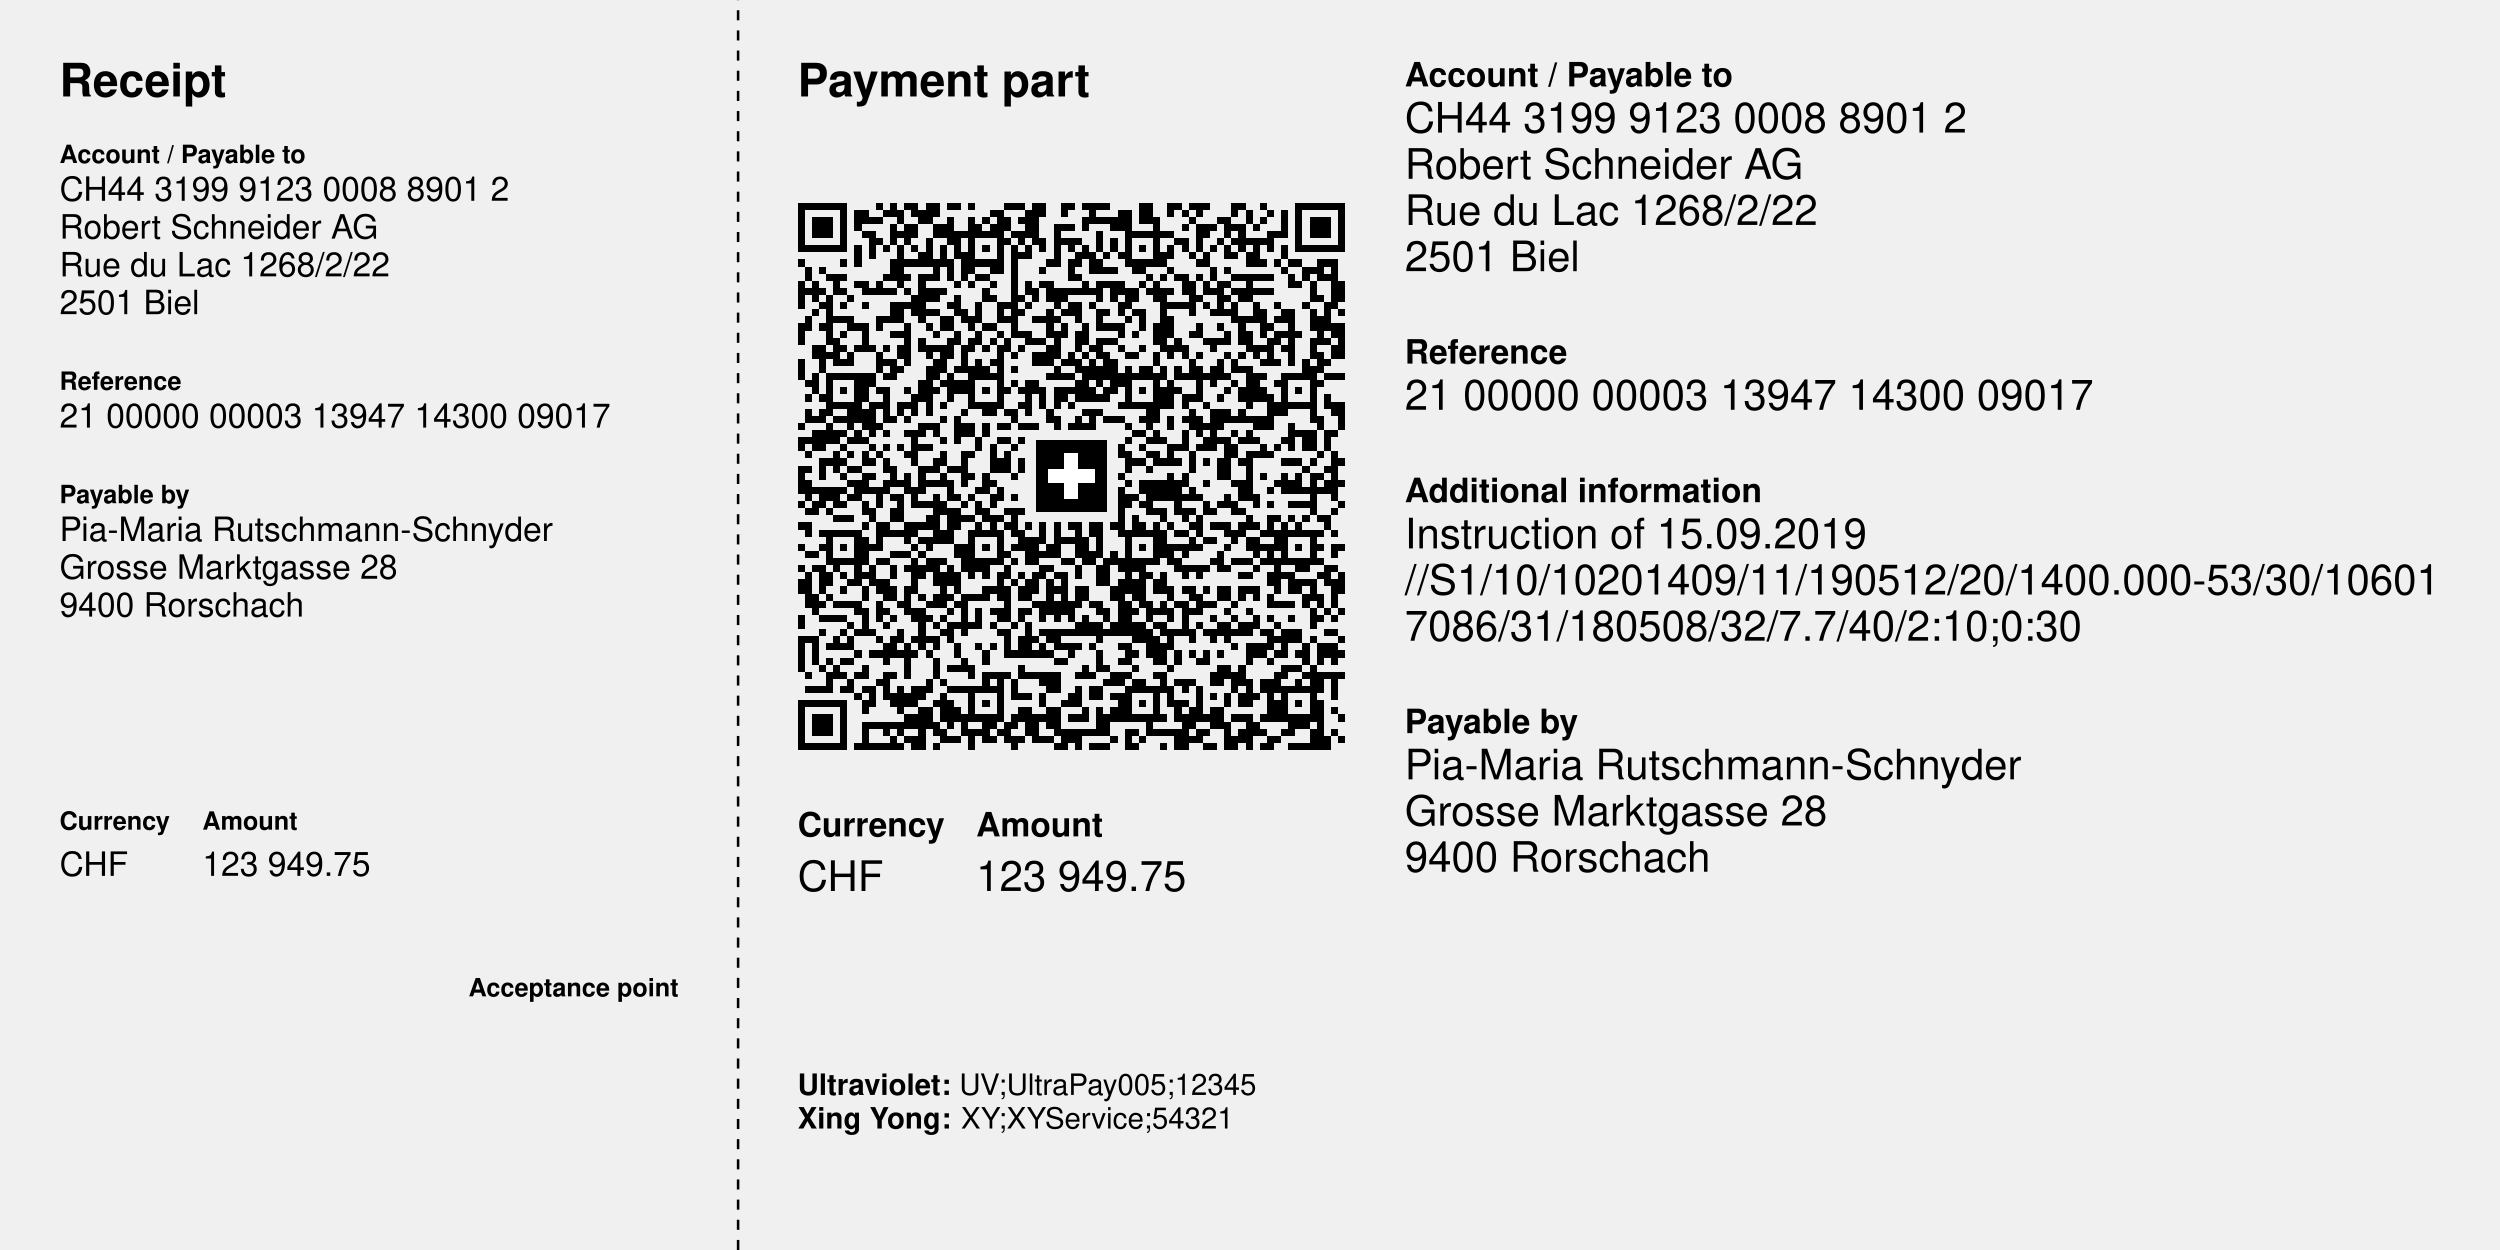
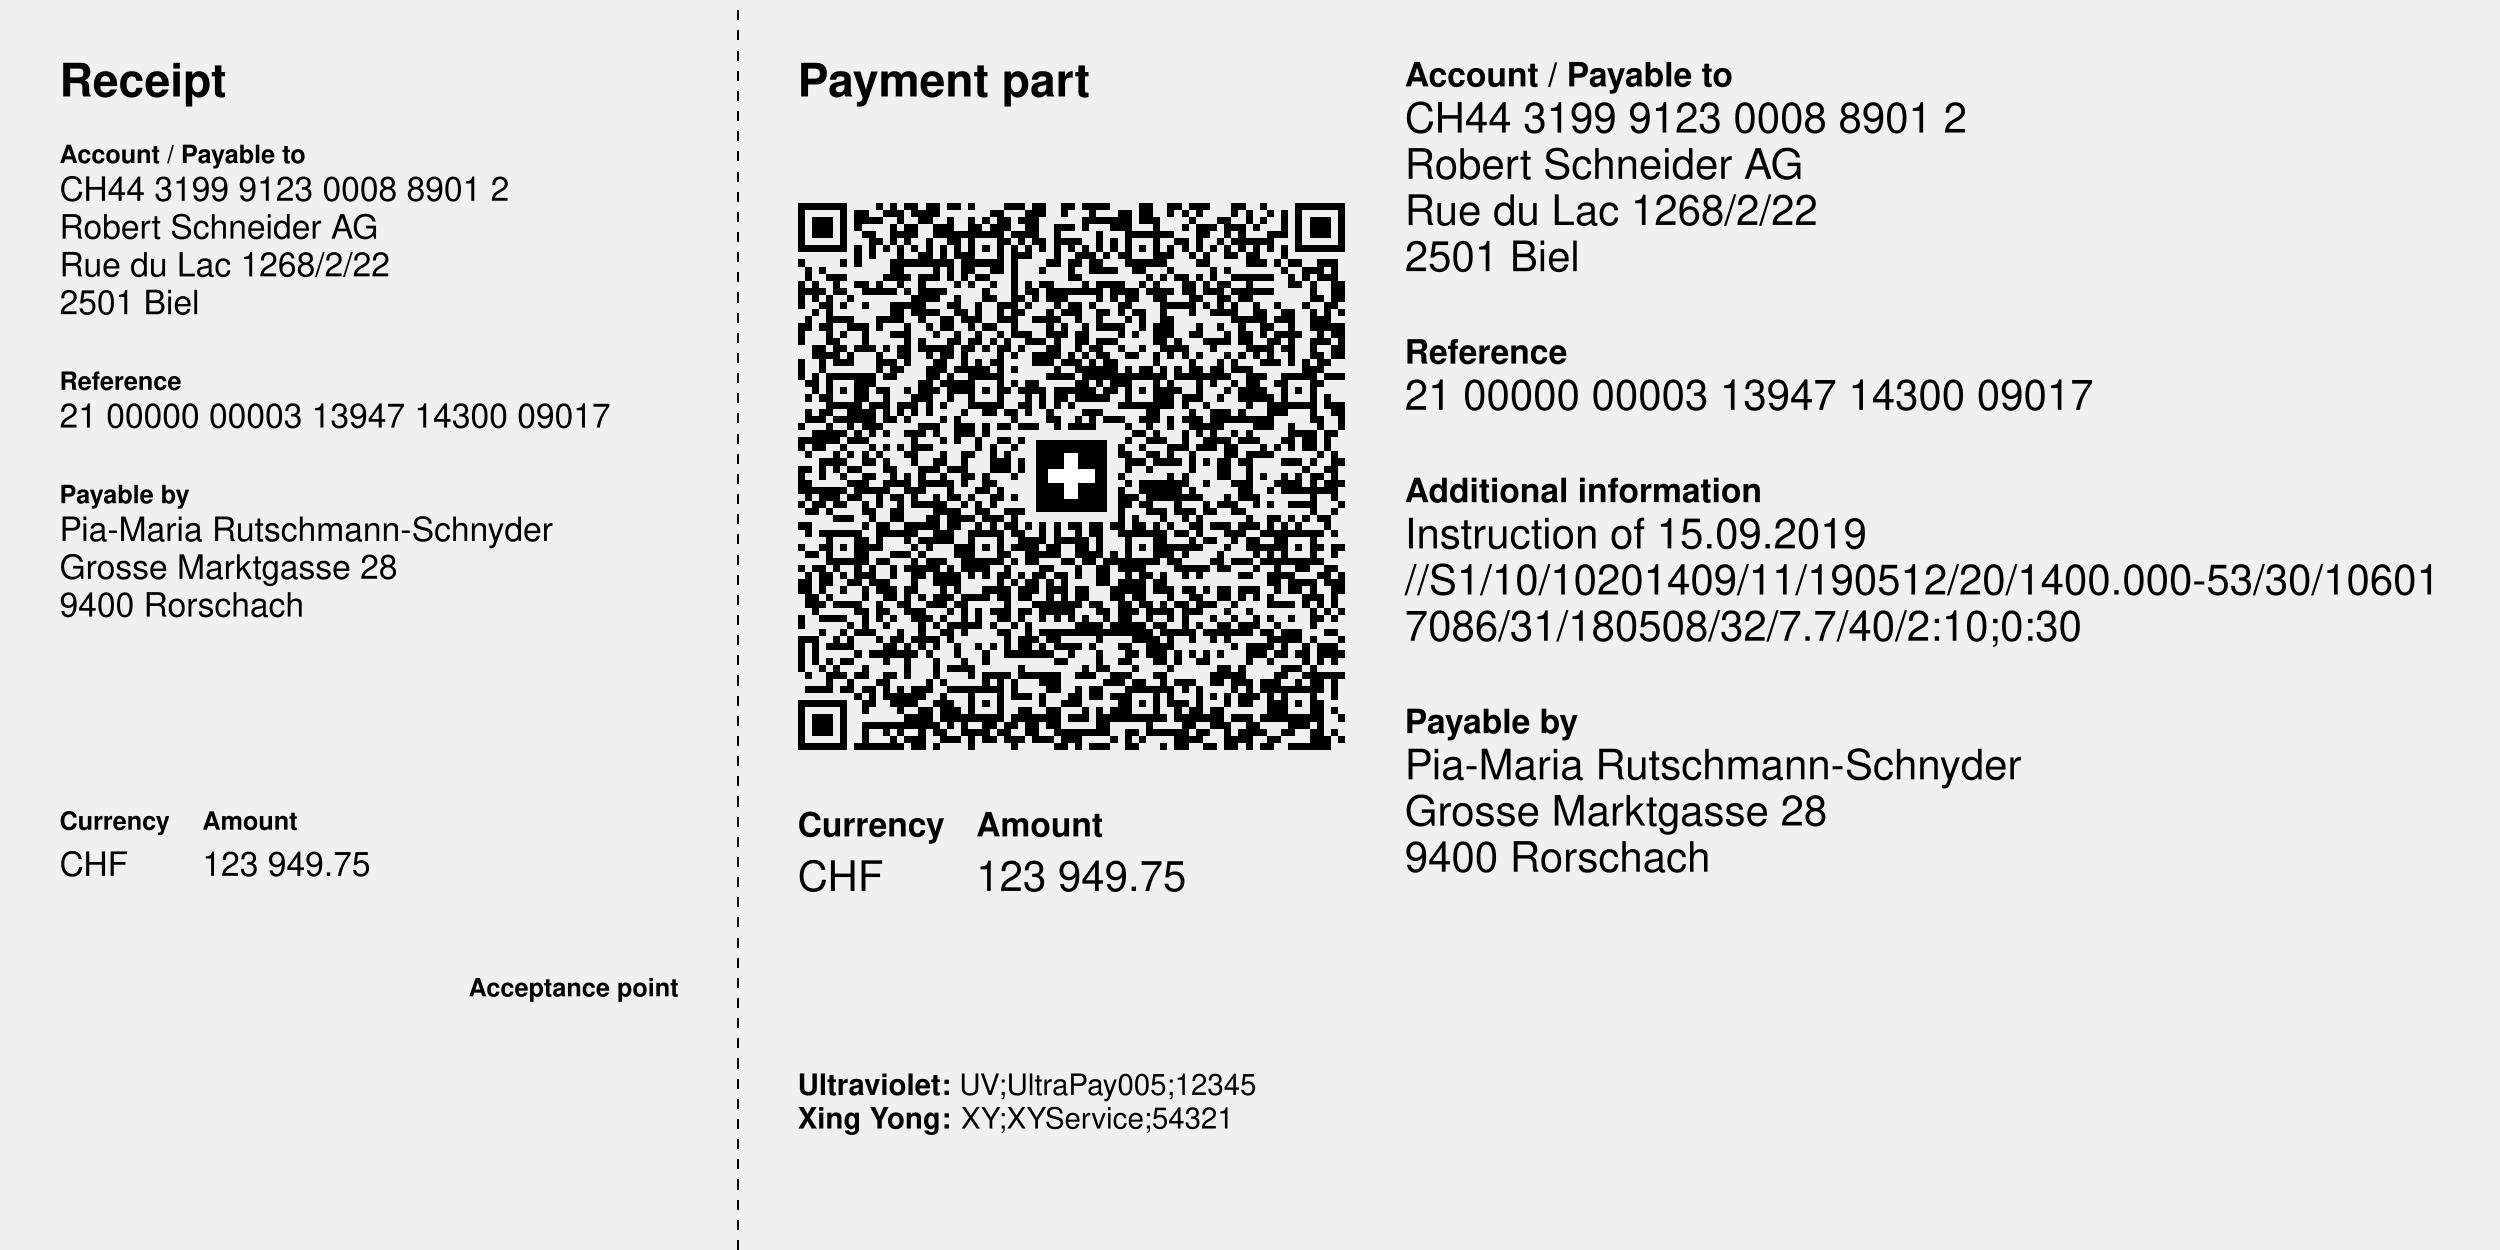
<svg xmlns="http://www.w3.org/2000/svg" width="210mm" height="105mm" version="1.1" viewBox="0 0 595.276 297.638">
  <g font-family="Helvetica,Arial,&quot;Liberation Sans&quot;" transform="translate(0 297.638)">
    <g transform="translate(189.921 0)">
      <text x="0" y="-274.665" font-size="11" font-weight="bold">Payment part</text>
    </g>
    <g transform="translate(189.921 -119.055) scale(1.693)">
      <path fill="#000000" shape-rendering="crispEdges" d="M0,-77h7v1h-7zm11,0h1v1h-1zm2,0h1v2h-1zm2,0h2v1h-2zm3,0h2v2h-2zm3,0h2v1h-2z m3,0h1v1h-1zm5,0h3v1h-3zm4,0h1v6h-1zm1,0h1v2h-1zm3,0h2v1h-2zm3,0h4v1h-4z m8,0h2v3h-2zm4,0h2v1h-2zm3,0h3v1h-3zm6,0h2v1h-2zm4,0h1v1h-1zm5,0h7v1h-7z m-70,1h1v6h-1zm6,0h1v6h-1zm2,0h2v2h-2zm4,0h1v1h-1zm2,0h1v2h-1zm2,0h2v1h-2z m11,0h2v1h-2zm5,0h1v4h-1zm5,0h1v1h-1zm4,0h1v2h-1zm4,0h2v3h-2zm7,0h1v1h-1z m2,0h1v1h-1zm2,0h1v1h-1zm5,0h1v1h-1zm2,0h1v2h-1zm3,0h1v1h-1zm2,0h1v4h-1z m2,0h1v6h-1zm6,0h1v6h-1zm-74,1h3v3h-3zm8,0h2v1h-2zm7,0h2v1h-2zm4,0h1v4h-1z m3,0h1v8h-1zm2,0h1v1h-1zm2,0h1v8h-1zm1,0h1v2h-1zm2,0h1v1h-1zm9,0h1v2h-1z m2,0h3v1h-3zm8,0h1v7h-1zm5,0h1v1h-1zm4,0h2v1h-2zm6,0h1v1h-1zm7,0h3v3h-3z m-64,1h1v1h-1zm5,0h1v3h-1zm2,0h2v2h-2zm4,0h2v2h-2zm6,0h1v2h-1zm2,0h1v2h-1z m9,0h1v6h-1zm1,0h2v1h-2zm7,0h1v1h-1zm10,0h1v1h-1zm2,0h2v2h-2zm2,0h1v1h-1z m2,0h3v1h-3zm4,0h1v1h-1zm-55,1h2v1h-2zm5,0h1v1h-1zm8,0h1v4h-1zm1,0h1v1h-1z m3,0h1v1h-1zm4,0h2v1h-2zm12,0h1v3h-1zm4,0h1v5h-1zm1,0h3v1h-3zm4,0h2v1h-2z m9,0h1v1h-1zm2,0h1v3h-1zm4,0h1v3h-1zm1,0h1v1h-1zm-57,1h1v3h-1zm1,0h1v1h-1z m4,0h1v1h-1zm3,0h1v4h-1zm11,0h1v1h-1zm2,0h1v1h-1zm3,0h1v2h-1zm3,0h3v1h-3z m7,0h1v2h-1zm9,0h2v1h-2zm3,0h1v2h-1zm3,0h1v1h-1zm2,0h1v1h-1zm2,0h3v1h-3z m-62,1h5v1h-5zm7,0h1v3h-1zm4,0h1v1h-1zm2,0h1v6h-1zm2,0h1v1h-1zm4,0h1v3h-1z m6,0h1v1h-1zm4,0h1v13h-1zm2,0h1v2h-1zm6,0h1v1h-1zm2,0h1v2h-1zm8,0h1v1h-1z m4,0h1v2h-1zm2,0h1v1h-1zm4,0h1v1h-1zm2,0h1v2h-1zm4,0h1v3h-1zm4,0h1v2h-1z m3,0h5v1h-5zm-54,1h1v2h-1zm6,0h1v4h-1zm8,0h1v1h-1zm8,0h1v2h-1zm2,0h1v3h-1z m2,0h1v1h-1zm2,0h1v1h-1zm6,0h1v2h-1zm4,0h1v1h-1zm2,0h1v2h-1zm4,0h1v1h-1z m2,0h1v2h-1zm-63,1h1v1h-1zm6,0h1v1h-1zm7,0h1v3h-1zm2,0h2v1h-2zm4,0h1v3h-1z m2,0h1v3h-1zm4,0h3v1h-3zm10,0h1v1h-1zm3,0h1v3h-1zm4,0h1v2h-1zm5,0h2v2h-2z m2,0h1v1h-1zm7,0h1v1h-1zm9,0h1v1h-1zm2,0h1v1h-1zm2,0h2v1h-2zm4,0h3v1h-3z m-72,1h1v2h-1zm2,0h1v1h-1zm24,0h1v1h-1zm7,0h1v1h-1zm9,0h2v1h-2zm9,0h1v1h-1z m6,0h1v2h-1zm2,0h1v1h-1zm8,0h1v1h-1zm3,0h3v1h-3zm4,0h1v6h-1zm-71,1h3v1h-3z m8,0h1v1h-1zm3,0h1v1h-1zm2,0h1v7h-1zm1,0h1v1h-1zm7,0h2v1h-2zm14,0h1v1h-1z m10,0h1v1h-1zm2,0h1v1h-1zm2,0h2v1h-2zm3,0h1v1h-1zm5,0h6v1h-6zm8,0h1v2h-1z m2,0h1v1h-1zm2,0h2v1h-2zm-73,1h1v4h-1zm2,0h1v3h-1zm3,0h1v2h-1zm3,0h2v1h-2z m3,0h1v2h-1zm11,0h1v1h-1zm2,0h1v1h-1zm3,0h1v1h-1zm5,0h1v2h-1zm2,0h2v1h-2z m6,0h1v2h-1zm2,0h4v1h-4zm6,0h1v1h-1zm2,0h1v3h-1zm4,0h2v2h-2zm3,0h1v2h-1z m2,0h1v5h-1zm1,0h1v1h-1zm3,0h1v3h-1zm7,0h1v1h-1zm2,0h1v3h-1zm4,0h1v3h-1z m-75,1h1v1h-1zm2,0h1v1h-1zm3,0h1v1h-1zm3,0h2v1h-2zm3,0h2v1h-2zm3,0h1v1h-1z m3,0h2v2h-2zm2,0h1v1h-1zm6,0h1v2h-1zm7,0h1v2h-1zm2,0h3v2h-3zm3,0h2v1h-2z m3,0h2v1h-2zm3,0h4v1h-4zm5,0h1v1h-1zm2,0h1v9h-1zm1,0h1v1h-1zm6,0h1v1h-1z m3,0h2v1h-2zm3,0h3v1h-3zm-60,1h1v7h-1zm3,0h1v1h-1zm9,0h1v3h-1zm6,0h1v3h-1z m5,0h1v1h-1zm4,0h1v1h-1zm11,0h1v1h-1zm2,0h1v1h-1zm2,0h2v1h-2zm9,0h1v3h-1z m1,0h1v1h-1zm4,0h1v1h-1zm2,0h1v1h-1zm11,0h1v1h-1zm-70,1h1v1h-1zm3,0h1v1h-1z m3,0h1v1h-1zm4,0h2v3h-2zm2,0h1v1h-1zm6,0h1v1h-1zm4,0h1v3h-1zm3,0h1v3h-1z m1,0h1v1h-1zm3,0h1v1h-1zm4,0h1v1h-1zm2,0h2v2h-2zm3,0h1v1h-1zm4,0h2v1h-2z m7,0h3v1h-3zm5,0h1v1h-1zm4,0h1v3h-1zm3,0h1v3h-1zm3,0h1v1h-1zm4,0h1v1h-1z m3,0h1v4h-1zm-72,1h1v1h-1zm16,0h2v1h-2zm5,0h1v2h-1zm8,0h1v1h-1zm4,0h1v4h-1z m2,0h1v1h-1zm5,0h1v3h-1zm1,0h1v1h-1zm2,0h1v1h-1zm2,0h2v1h-2zm11,0h1v1h-1z m2,0h1v1h-1zm5,0h1v4h-1zm3,0h2v2h-2zm4,0h1v3h-1zm4,0h1v1h-1zm-75,1h1v2h-1z m4,0h3v1h-3zm6,0h2v1h-2zm9,0h2v2h-2zm4,0h1v2h-1zm5,0h1v1h-1zm4,0h2v1h-2z m3,0h1v1h-1zm3,0h1v1h-1zm7,0h1v1h-1zm2,0h1v2h-1zm4,0h1v3h-1zm10,0h1v4h-1z m1,0h1v1h-1zm4,0h1v1h-1zm6,0h1v4h-1zm-73,1h1v3h-1zm3,0h1v1h-1zm4,0h3v1h-3z m4,0h1v1h-1zm4,0h1v6h-1zm3,0h1v1h-1zm8,0h2v1h-2zm11,0h1v2h-1zm3,0h1v3h-1z m3,0h3v1h-3zm7,0h1v3h-1zm6,0h1v2h-1zm3,0h1v1h-1zm7,0h1v1h-1zm3,0h1v6h-1z m6,0h2v2h-2zm-69,1h1v1h-1zm3,0h1v3h-1zm4,0h2v1h-2zm6,0h1v1h-1zm3,0h1v2h-1z m3,0h1v2h-1zm3,0h1v1h-1zm3,0h2v1h-2zm5,0h1v4h-1zm3,0h1v3h-1zm6,0h1v1h-1z m2,0h1v1h-1zm8,0h1v1h-1zm5,0h1v2h-1zm3,0h1v3h-1zm4,0h2v1h-2zm3,0h1v1h-1z m-65,1h1v4h-1zm12,0h1v2h-1zm4,0h1v3h-1zm3,0h1v2h-1zm3,0h1v1h-1zm2,0h1v2h-1z m3,0h3v1h-3zm10,0h3v1h-3zm11,0h1v2h-1zm4,0h3v1h-3zm9,0h1v4h-1zm1,0h1v1h-1z m5,0h1v3h-1zm2,0h1v1h-1zm2,0h1v3h-1zm-74,1h2v2h-2zm4,0h1v1h-1zm2,0h1v1h-1z m2,0h1v1h-1zm2,0h1v1h-1zm2,0h1v2h-1zm4,0h3v1h-3zm5,0h1v4h-1zm3,0h1v1h-1z m2,0h1v9h-1zm3,0h1v1h-1zm4,0h1v3h-1zm6,0h2v1h-2zm4,0h1v1h-1zm3,0h1v1h-1z m4,0h1v2h-1zm2,0h1v2h-1zm4,0h1v1h-1zm6,0h2v1h-2zm4,0h1v1h-1zm7,0h1v2h-1z m-71,1h1v1h-1zm3,0h1v2h-1zm4,0h1v3h-1zm7,0h1v1h-1zm2,0h1v3h-1zm10,0h1v1h-1z m3,0h2v2h-2zm5,0h1v2h-1zm2,0h1v1h-1zm2,0h2v1h-2zm4,0h2v1h-2zm4,0h1v2h-1z m6,0h1v1h-1zm4,0h1v1h-1zm2,0h1v1h-1zm2,0h1v1h-1zm9,0h1v3h-1zm-73,1h1v3h-1z m3,0h1v2h-1zm3,0h1v1h-1zm6,0h2v1h-2zm7,0h1v3h-1zm6,0h1v3h-1zm2,0h1v1h-1z m10,0h1v1h-1zm2,0h1v2h-1zm2,0h1v3h-1zm2,0h2v3h-2zm12,0h1v3h-1zm4,0h1v3h-1z m2,0h1v2h-1zm4,0h1v1h-1zm2,0h1v1h-1zm4,0h1v3h-1zm3,0h1v1h-1zm-61,1h2v1h-2z m5,0h1v7h-1zm4,0h1v1h-1zm2,0h1v6h-1zm2,0h1v2h-1zm4,0h1v1h-1zm6,0h1v2h-1z m4,0h1v5h-1zm2,0h1v3h-1zm4,0h1v6h-1zm2,0h2v2h-2zm3,0h1v2h-1zm2,0h1v2h-1z m3,0h1v5h-1zm2,0h1v3h-1zm4,0h2v1h-2zm10,0h1v8h-1zm-70,1h1v3h-1zm2,0h7v1h-7z m8,0h2v1h-2zm9,0h1v4h-1zm6,0h1v1h-1zm8,0h1v1h-1zm2,0h2v1h-2zm8,0h1v2h-1z m2,0h1v1h-1zm3,0h1v7h-1zm4,0h1v1h-1zm3,0h1v1h-1zm3,0h1v1h-1zm3,0h2v4h-2z m2,0h1v1h-1zm3,0h1v6h-1zm1,0h2v1h-2zm5,0h3v1h-3zm-73,1h1v1h-1zm3,0h1v5h-1z m4,0h2v3h-2zm2,0h1v1h-1zm7,0h1v3h-1zm3,0h1v1h-1zm2,0h2v2h-2zm8,0h1v1h-1z m2,0h1v5h-1zm1,0h1v2h-1zm6,0h1v3h-1zm5,0h1v2h-1zm8,0h1v4h-1zm9,0h1v1h-1z m6,0h1v1h-1zm6,0h1v1h-1zm-67,1h1v1h-1zm5,0h2v1h-2zm4,0h1v1h-1zm4,0h1v1h-1z m7,0h1v1h-1zm3,0h1v1h-1zm2,0h1v1h-1zm3,0h1v3h-1zm2,0h2v2h-2zm2,0h1v1h-1z m3,0h1v2h-1zm2,0h1v2h-1zm5,0h1v1h-1zm3,0h1v3h-1zm2,0h1v1h-1zm7,0h1v1h-1z m2,0h1v2h-1zm3,0h1v2h-1zm5,0h1v1h-1zm-69,1h1v1h-1zm2,0h1v1h-1zm9,0h1v4h-1z m4,0h1v3h-1zm26,0h1v1h-1zm12,0h2v1h-2zm5,0h1v1h-1zm7,0h1v5h-1zm8,0h1v2h-1z m-69,1h4v1h-4zm5,0h1v5h-1zm1,0h1v1h-1zm3,0h2v1h-2zm6,0h1v1h-1zm5,0h3v1h-3z m6,0h1v1h-1zm5,0h1v1h-1zm2,0h1v1h-1zm7,0h1v1h-1zm2,0h3v1h-3zm7,0h1v1h-1z m3,0h1v1h-1zm6,0h1v1h-1zm4,0h1v2h-1zm2,0h3v1h-3zm6,0h2v2h-2zm-74,1h1v2h-1z m2,0h1v2h-1zm4,0h3v2h-3zm7,0h1v1h-1zm9,0h1v1h-1zm3,0h2v1h-2zm3,0h2v1h-2z m6,0h1v2h-1zm5,0h3v1h-3zm9,0h1v3h-1zm6,0h1v3h-1zm3,0h3v2h-3zm4,0h1v2h-1z m-60,1h1v1h-1zm3,0h2v1h-2zm8,0h1v1h-1zm2,0h1v1h-1zm5,0h1v1h-1zm2,0h1v4h-1z m8,0h1v1h-1zm6,0h1v2h-1zm3,0h1v2h-1zm2,0h1v2h-1zm2,0h3v1h-3zm5,0h1v1h-1z m4,0h1v2h-1zm2,0h1v1h-1zm2,0h1v3h-1zm5,0h1v1h-1zm2,0h3v1h-3zm10,0h1v2h-1z m3,0h1v2h-1zm-76,1h1v1h-1zm4,0h1v3h-1zm3,0h1v1h-1zm2,0h1v1h-1zm2,0h1v1h-1z m6,0h3v1h-3zm6,0h2v2h-2zm3,0h1v2h-1zm2,0h2v1h-2zm3,0h3v1h-3zm7,0h1v1h-1z m2,0h1v1h-1zm6,0h1v1h-1zm11,0h3v1h-3zm7,0h2v1h-2zm5,0h1v4h-1zm-67,1h2v3h-2z m3,0h2v1h-2zm3,0h1v2h-1zm4,0h1v1h-1zm3,0h3v1h-3zm4,0h1v1h-1zm28,0h2v1h-2z m3,0h1v2h-1zm4,0h1v3h-1zm4,0h1v3h-1zm3,0h1v1h-1zm2,0h1v2h-1zm7,0h3v1h-3z m4,0h1v3h-1zm1,0h1v1h-1zm-75,1h2v1h-2zm5,0h1v1h-1zm2,0h1v1h-1zm2,0h1v1h-1z m7,0h1v4h-1zm4,0h1v1h-1zm5,0h1v2h-1zm3,0h2v1h-2zm3,0h1v1h-1zm15,0h1v1h-1z m3,0h1v1h-1zm2,0h1v1h-1zm6,0h1v2h-1zm2,0h2v1h-2zm3,0h1v1h-1zm2,0h1v1h-1z m4,0h1v1h-1zm3,0h2v2h-2zm-71,1h1v1h-1zm6,0h1v1h-1zm4,0h1v1h-1zm2,0h1v1h-1z m2,0h1v1h-1zm3,0h2v1h-2zm10,0h1v4h-1zm3,0h1v1h-1zm15,0h1v2h-1zm3,0h1v1h-1z m4,0h1v3h-1zm1,0h1v1h-1zm3,0h1v1h-1zm4,0h1v5h-1zm1,0h1v2h-1zm4,0h1v2h-1z m2,0h1v1h-1zm-66,1h1v1h-1zm4,0h1v3h-1zm2,0h1v1h-1zm2,0h1v2h-1zm2,0h1v1h-1z m4,0h1v1h-1zm5,0h1v2h-1zm3,0h1v5h-1zm1,0h1v1h-1zm5,0h1v3h-1zm17,0h1v3h-1z m3,0h2v1h-2zm6,0h1v3h-1zm8,0h1v7h-1zm1,0h1v1h-1zm2,0h1v1h-1zm7,0h1v1h-1z m2,0h1v7h-1zm-72,1h1v3h-1zm1,0h1v1h-1zm2,0h1v1h-1zm4,0h1v1h-1zm2,0h1v2h-1z m7,0h1v2h-1zm9,0h1v2h-1zm3,0h1v2h-1zm16,0h2v1h-2zm3,0h2v1h-2zm3,0h1v1h-1z m4,0h1v1h-1zm2,0h1v3h-1zm3,0h1v1h-1zm6,0h3v1h-3zm4,0h1v1h-1zm4,0h1v1h-1z m-76,1h1v4h-1zm1,0h1v1h-1zm6,0h2v1h-2zm6,0h1v3h-1zm4,0h1v4h-1zm1,0h1v1h-1z m3,0h2v1h-2zm28,0h1v1h-1zm22,0h1v1h-1zm3,0h1v1h-1zm-68,1h1v1h-1zm3,0h1v3h-1z m1,0h1v1h-1zm5,0h1v3h-1zm5,0h1v2h-1zm4,0h1v1h-1zm2,0h1v3h-1zm4,0h1v1h-1z m15,0h1v1h-1zm7,0h1v4h-1zm2,0h1v2h-1zm11,0h1v1h-1zm3,0h1v3h-1zm2,0h1v3h-1z m2,0h1v6h-1zm1,0h1v1h-1zm-72,1h1v3h-1zm6,0h2v1h-2zm5,0h1v2h-1zm2,0h1v1h-1z m4,0h2v1h-2zm3,0h1v3h-1zm6,0h1v1h-1zm19,0h1v1h-1zm2,0h4v2h-4zm5,0h1v5h-1z m4,0h1v1h-1zm4,0h2v1h-2zm6,0h1v1h-1zm2,0h1v2h-1zm5,0h1v2h-1zm2,0h1v1h-1z m-74,1h5v1h-5zm6,0h1v2h-1zm2,0h2v1h-2zm6,0h1v3h-1zm9,0h1v1h-1zm3,0h1v2h-1z m17,0h1v7h-1zm10,0h1v2h-1zm7,0h1v2h-1zm4,0h1v1h-1zm5,0h1v1h-1zm2,0h1v1h-1z m-70,1h3v1h-3zm4,0h1v1h-1zm4,0h1v2h-1zm2,0h2v1h-2zm6,0h1v7h-1zm3,0h1v1h-1z m2,0h1v1h-1zm3,0h1v2h-1zm3,0h1v1h-1zm16,0h2v1h-2zm3,0h3v1h-3zm5,0h1v1h-1z m2,0h1v1h-1zm4,0h1v2h-1zm4,0h1v2h-1zm-64,1h1v1h-1zm2,0h2v1h-2zm3,0h2v1h-2z m4,0h1v2h-1zm5,0h1v3h-1zm3,0h2v1h-2zm3,0h1v2h-1zm3,0h1v1h-1zm2,0h1v2h-1z m21,0h1v1h-1zm2,0h2v1h-2zm9,0h1v2h-1zm2,0h1v1h-1zm2,0h1v2h-1zm5,0h1v1h-1z m3,0h3v1h-3zm7,0h1v1h-1zm-75,1h2v1h-2zm3,0h1v1h-1zm6,0h1v2h-1zm3,0h1v2h-1z m8,0h2v3h-2zm5,0h1v2h-1zm3,0h3v1h-3zm20,0h3v1h-3zm5,0h2v1h-2zm4,0h1v1h-1z m4,0h1v1h-1zm13,0h1v1h-1zm-70,1h3v1h-3zm13,0h1v2h-1zm5,0h2v1h-2zm4,0h1v3h-1z m1,0h1v1h-1zm2,0h1v3h-1zm17,0h1v3h-1zm4,0h1v1h-1zm3,0h1v1h-1zm2,0h1v3h-1z m7,0h1v2h-1zm3,0h1v3h-1zm1,0h1v1h-1zm2,0h1v1h-1zm2,0h1v1h-1zm2,0h2v1h-2z m-73,1h2v1h-2zm9,0h1v1h-1zm2,0h2v2h-2zm4,0h2v2h-2zm2,0h1v1h-1zm8,0h1v2h-1z m4,0h1v1h-1zm3,0h1v1h-1zm2,0h1v3h-1zm2,0h1v5h-1zm2,0h2v1h-2zm3,0h2v2h-2z m3,0h1v1h-1zm4,0h1v2h-1zm2,0h1v6h-1zm2,0h1v1h-1zm3,0h1v1h-1zm3,0h3v1h-3z m4,0h1v2h-1zm2,0h1v1h-1zm4,0h1v6h-1zm2,0h1v2h-1zm4,0h1v1h-1zm-73,1h1v1h-1z m2,0h6v1h-6zm10,0h2v1h-2zm7,0h2v2h-2zm4,0h1v7h-1zm2,0h1v1h-1zm2,0h1v5h-1z m3,0h1v3h-1zm8,0h1v4h-1zm7,0h1v9h-1zm3,0h1v1h-1zm2,0h1v4h-1zm2,0h2v1h-2z m7,0h2v1h-2zm5,0h1v1h-1zm2,0h1v3h-1zm2,0h1v1h-1zm2,0h3v1h-3zm4,0h1v1h-1z m-71,1h1v4h-1zm4,0h2v4h-2zm3,0h1v2h-1zm4,0h1v1h-1zm2,0h2v1h-2zm15,0h2v4h-2z m5,0h2v1h-2zm3,0h1v4h-1zm2,0h1v3h-1zm13,0h1v2h-1zm2,0h2v1h-2zm4,0h1v1h-1z m2,0h2v2h-2zm9,0h1v4h-1zm-72,1h1v1h-1zm3,0h1v1h-1zm3,0h1v1h-1zm4,0h1v1h-1z m6,0h1v1h-1zm2,0h1v1h-1zm4,0h2v2h-2zm4,0h1v1h-1zm4,0h1v1h-1zm5,0h1v2h-1z m13,0h1v1h-1zm4,0h3v1h-3zm4,0h1v1h-1zm4,0h1v1h-1zm5,0h2v1h-2zm5,0h1v1h-1z m3,0h1v1h-1zm2,0h2v1h-2zm-74,1h2v1h-2zm12,0h3v1h-3zm4,0h1v1h-1zm12,0h1v1h-1z m5,0h1v1h-1zm7,0h1v2h-1zm3,0h1v2h-1zm8,0h1v2h-1zm2,0h1v1h-1zm5,0h1v3h-1z m5,0h1v1h-1zm2,0h1v2h-1zm9,0h1v1h-1zm-70,1h3v1h-3zm6,0h2v1h-2zm5,0h1v5h-1z m2,0h2v2h-2zm2,0h1v1h-1zm3,0h1v2h-1zm2,0h2v2h-2zm2,0h1v1h-1zm3,0h1v1h-1z m7,0h2v1h-2zm6,0h1v4h-1zm2,0h1v2h-1zm2,0h2v2h-2zm2,0h1v1h-1zm4,0h1v2h-1z m5,0h1v1h-1zm3,0h3v1h-3zm4,0h1v1h-1zm2,0h1v5h-1zm2,0h3v1h-3zm4,0h1v1h-1z m-73,1h1v1h-1zm2,0h2v1h-2zm3,0h1v1h-1zm3,0h1v3h-1zm2,0h1v3h-1zm3,0h1v2h-1z m2,0h1v1h-1zm2,0h1v2h-1zm4,0h1v3h-1zm8,0h1v2h-1zm5,0h2v1h-2zm5,0h1v2h-1z m3,0h1v3h-1zm12,0h4v1h-4zm6,0h1v1h-1zm4,0h1v1h-1zm6,0h2v1h-2zm4,0h1v3h-1z m1,0h1v1h-1zm-74,1h1v5h-1zm2,0h2v2h-2zm3,0h1v1h-1zm3,0h1v1h-1zm10,0h2v2h-2z m3,0h1v3h-1zm4,0h1v1h-1zm2,0h1v4h-1zm3,0h1v1h-1zm2,0h1v3h-1zm1,0h1v1h-1z m2,0h2v1h-2zm12,0h1v5h-1zm1,0h1v1h-1zm2,0h1v3h-1zm3,0h1v1h-1zm2,0h1v1h-1z m6,0h2v1h-2zm4,0h1v2h-1zm2,0h2v1h-2zm5,0h1v1h-1zm3,0h1v3h-1zm-76,1h1v2h-1z m7,0h1v1h-1zm4,0h2v2h-2zm19,0h1v1h-1zm2,0h1v3h-1zm3,0h1v5h-1zm2,0h1v5h-1z m8,0h1v8h-1zm2,0h1v3h-1zm3,0h1v2h-1zm19,0h4v1h-4zm6,0h1v4h-1zm-72,1h1v1h-1z m3,0h1v1h-1zm3,0h1v2h-1zm4,0h1v2h-1zm2,0h1v4h-1zm5,0h1v3h-1zm6,0h2v1h-2z m3,0h1v5h-1zm2,0h1v2h-1zm5,0h1v1h-1zm3,0h2v2h-2zm5,0h1v2h-1zm8,0h1v2h-1z m2,0h2v1h-2zm3,0h1v1h-1zm2,0h2v2h-2zm3,0h3v1h-3zm7,0h2v1h-2zm3,0h1v2h-1z m-70,1h1v3h-1zm2,0h1v1h-1zm8,0h1v1h-1zm5,0h1v1h-1zm2,0h1v2h-1zm2,0h1v1h-1z m2,0h1v6h-1zm1,0h3v1h-3zm31,0h2v1h-2zm7,0h1v1h-1zm2,0h1v1h-1zm2,0h1v2h-1z m5,0h1v2h-1zm2,0h1v2h-1zm-70,1h1v1h-1zm2,0h4v1h-4zm6,0h1v3h-1zm3,0h1v1h-1z m4,0h1v1h-1zm4,0h1v1h-1zm11,0h2v1h-2zm3,0h1v3h-1zm2,0h1v3h-1zm1,0h1v1h-1z m2,0h2v1h-2zm5,0h1v5h-1zm3,0h1v3h-1zm2,0h1v2h-1zm2,0h2v1h-2zm3,0h3v1h-3z m5,0h1v1h-1zm6,0h3v1h-3zm-59,1h2v1h-2zm4,0h1v1h-1zm4,0h2v2h-2zm5,0h1v1h-1z m4,0h1v3h-1zm2,0h2v1h-2zm4,0h2v1h-2zm3,0h1v2h-1zm8,0h2v1h-2zm5,0h1v1h-1z m3,0h1v1h-1zm2,0h1v2h-1zm2,0h1v4h-1zm1,0h2v1h-2zm5,0h1v1h-1zm3,0h1v1h-1z m9,0h1v3h-1zm2,0h1v1h-1zm2,0h1v1h-1zm-76,1h1v2h-1zm3,0h4v1h-4zm6,0h1v3h-1z m4,0h1v1h-1zm5,0h1v1h-1zm2,0h1v1h-1zm8,0h1v1h-1zm3,0h1v1h-1zm9,0h1v3h-1z m3,0h1v1h-1zm15,0h1v1h-1zm3,0h1v1h-1zm3,0h1v2h-1zm2,0h1v1h-1zm3,0h1v1h-1z m4,0h1v1h-1zm2,0h1v1h-1zm-68,1h1v1h-1zm5,0h1v1h-1zm5,0h1v4h-1zm2,0h1v1h-1z m2,0h1v3h-1zm1,0h1v1h-1zm2,0h1v1h-1zm3,0h1v1h-1zm3,0h1v1h-1zm2,0h1v5h-1z m7,0h1v2h-1zm2,0h2v2h-2zm3,0h1v2h-1zm3,0h2v3h-2zm3,0h2v1h-2zm6,0h1v1h-1z m3,0h2v2h-2zm3,0h2v2h-2zm5,0h1v1h-1zm-64,1h1v1h-1zm3,0h1v1h-1zm2,0h1v1h-1z m2,0h1v1h-1zm4,0h1v2h-1zm6,0h1v1h-1zm8,0h2v1h-2zm6,0h5v1h-5zm9,0h1v1h-1z m6,0h1v4h-1zm2,0h3v1h-3zm4,0h1v2h-1zm2,0h2v1h-2zm4,0h1v1h-1zm4,0h2v1h-2z m3,0h3v2h-3zm6,0h2v1h-2zm-74,1h1v5h-1zm1,0h2v1h-2zm4,0h1v2h-1zm2,0h1v2h-1z m4,0h1v1h-1zm2,0h1v3h-1zm3,0h1v1h-1zm2,0h2v1h-2zm11,0h1v3h-1zm2,0h1v3h-1z m2,0h1v1h-1zm2,0h2v1h-2zm7,0h1v1h-1zm8,0h1v4h-1zm2,0h1v2h-1zm6,0h1v1h-1z m2,0h1v1h-1zm6,0h2v1h-2zm6,0h1v1h-1zm4,0h1v1h-1zm-74,1h1v3h-1zm2,0h1v1h-1z m2,0h1v1h-1zm6,0h1v3h-1zm3,0h1v5h-1zm4,0h1v1h-1zm3,0h1v2h-1zm3,0h1v1h-1z m2,0h1v1h-1zm7,0h1v2h-1zm2,0h4v1h-4zm5,0h1v1h-1zm4,0h2v1h-2zm6,0h1v3h-1z m10,0h1v1h-1zm2,0h3v2h-3zm3,0h1v1h-1zm2,0h1v2h-1zm3,0h1v3h-1zm2,0h3v2h-3z m-65,1h1v1h-1zm2,0h2v1h-2zm4,0h1v1h-1zm2,0h1v1h-1zm2,0h1v1h-1zm8,0h1v2h-1z m4,0h1v1h-1zm3,0h1v1h-1zm2,0h1v1h-1zm3,0h1v1h-1zm4,0h1v3h-1zm4,0h2v1h-2z m7,0h1v2h-1zm2,0h1v1h-1zm2,0h1v2h-1zm2,0h1v1h-1zm8,0h1v1h-1zm3,0h1v1h-1z m6,0h1v1h-1zm-72,1h1v1h-1zm2,0h2v1h-2zm13,0h1v3h-1zm4,0h1v2h-1zm13,0h2v1h-2z m9,0h2v1h-2zm11,0h1v1h-1zm7,0h1v1h-1zm3,0h1v1h-1zm7,0h1v1h-1zm2,0h1v1h-1z m-72,1h1v1h-1zm2,0h1v2h-1zm4,0h1v2h-1zm12,0h2v1h-2zm3,0h1v2h-1zm7,0h1v2h-1z m9,0h1v2h-1zm3,0h1v1h-1zm4,0h1v1h-1zm5,0h1v1h-1zm7,0h2v2h-2zm3,0h1v3h-1z m6,0h3v1h-3zm4,0h1v8h-1zm-71,1h1v1h-1zm3,0h1v3h-1zm2,0h1v1h-1zm2,0h1v1h-1z m4,0h1v4h-1zm1,0h1v1h-1zm13,0h4v1h-4zm6,0h5v1h-5zm7,0h1v1h-1zm2,0h1v1h-1z m3,0h2v2h-2zm2,0h1v1h-1zm4,0h2v1h-2zm8,0h1v2h-1zm3,0h1v3h-1zm6,0h1v3h-1z m1,0h1v1h-1zm3,0h1v1h-1zm2,0h4v1h-4zm-66,1h1v2h-1zm4,0h1v1h-1zm7,0h1v2h-1z m2,0h1v1h-1zm6,0h1v2h-1zm2,0h1v6h-1zm2,0h1v3h-1zm4,0h3v1h-3zm9,0h1v1h-1z m4,0h2v2h-2zm4,0h1v2h-1zm2,0h3v1h-3zm6,0h1v1h-1zm4,0h1v4h-1zm2,0h2v2h-2z m5,0h1v2h-1zm3,0h1v2h-1zm2,0h1v3h-1zm-74,1h3v1h-3zm5,0h1v1h-1zm3,0h2v1h-2z m5,0h1v4h-1zm2,0h2v2h-2zm5,0h5v1h-5zm6,0h1v1h-1zm8,0h2v1h-2zm4,0h1v3h-1z m2,0h2v2h-2zm5,0h1v5h-1zm3,0h2v1h-2zm3,0h1v3h-1zm2,0h1v1h-1zm2,0h1v5h-1z m12,0h1v5h-1zm1,0h1v1h-1zm2,0h1v1h-1zm-63,1h1v1h-1zm2,0h1v2h-1zm3,0h1v2h-1z m2,0h1v2h-1zm5,0h1v4h-1zm4,0h1v4h-1zm7,0h2v1h-2zm3,0h1v2h-1zm4,0h1v2h-1z m6,0h2v1h-2zm6,0h1v4h-1zm8,0h1v1h-1zm2,0h1v2h-1zm2,0h1v2h-1zm2,0h1v1h-1z m2,0h1v4h-1zm-66,1h7v1h-7zm9,0h1v2h-1zm7,0h1v1h-1zm3,0h1v1h-1zm2,0h1v4h-1z m5,0h1v1h-1zm11,0h1v1h-1zm8,0h1v3h-1zm3,0h1v1h-1zm5,0h1v3h-1zm1,0h1v1h-1z m13,0h1v3h-1zm3,0h1v1h-1zm3,0h1v7h-1zm-73,1h1v6h-1zm6,0h1v6h-1zm11,0h2v3h-2z m5,0h1v2h-1zm9,0h2v2h-2zm4,0h2v3h-2zm5,0h1v2h-1zm2,0h1v4h-1zm2,0h1v2h-1z m11,0h1v3h-1zm3,0h2v3h-2zm17,0h1v1h-1zm-73,1h3v3h-3zm13,0h2v2h-2zm8,0h1v3h-1z m2,0h3v1h-3zm5,0h1v2h-1zm3,0h1v4h-1zm1,0h1v1h-1zm4,0h2v1h-2zm5,0h1v3h-1z m4,0h3v1h-3zm4,0h1v1h-1zm3,0h1v5h-1zm3,0h1v1h-1zm4,0h3v1h-3zm4,0h1v1h-1z m4,0h3v2h-3zm7,0h1v1h-1zm-67,1h6v1h-6zm10,0h1v2h-1zm7,0h1v3h-1zm1,0h1v1h-1z m2,0h1v3h-1zm3,0h1v2h-1zm17,0h1v2h-1zm11,0h1v4h-1zm3,0h2v2h-2zm-54,1h1v3h-1z m3,0h1v1h-1zm2,0h1v1h-1zm3,0h1v3h-1zm3,0h1v2h-1zm4,0h1v3h-1zm1,0h1v1h-1z m3,0h1v1h-1zm8,0h6v1h-6zm10,0h1v3h-1zm1,0h1v1h-1zm3,0h4v1h-4zm6,0h2v1h-2z m6,0h1v2h-1zm3,0h1v1h-1zm3,0h2v1h-2zm4,0h1v3h-1zm3,0h1v1h-1zm-62,1h1v2h-1z m2,0h2v1h-2zm6,0h2v1h-2zm6,0h1v1h-1zm3,0h2v1h-2zm4,0h2v1h-2zm3,0h3v1h-3z m7,0h1v1h-1zm4,0h1v1h-1zm5,0h1v2h-1zm2,0h2v1h-2zm6,0h1v2h-1zm2,0h1v2h-1z m3,0h2v1h-2zm8,0h1v2h-1zm2,0h1v1h-1zm-75,1h5v1h-5zm7,0h1v1h-1zm2,0h3v1h-3z m4,0h1v1h-1zm2,0h1v1h-1zm3,0h1v1h-1zm11,0h1v1h-1zm6,0h2v1h-2zm3,0h1v1h-1z m2,0h3v1h-3zm6,0h1v1h-1zm4,0h1v1h-1zm6,0h2v1h-2zm8,0h2v1h-2zm4,0h3v1h-3z" />
    </g>
    <g transform="translate(189.921 -119.055)">
      <path fill="#000000" shape-rendering="crispEdges" d="M56.693,-73.701h17.008v17.008h-17.008z" />
      <path fill="#FFFFFF" shape-rendering="crispEdges" d="M63.543,-70.709h3.307v11.024h-3.307zm-3.858,3.858h11.024v3.307h-11.024z" />
    </g>
    <g transform="translate(189.921 0)">
      <text x="0" y="-98.482" font-size="8" font-weight="bold">Currency</text>
      <text x="0" y="-85.482" font-size="10">CHF</text>
      <text x="42.52" y="-98.482" font-size="8" font-weight="bold">Amount</text>
      <text x="42.52" y="-85.482" font-size="10">123 949.75</text>
    </g>
    <g transform="translate(334.488 0)">
      <text x="0" y="-277.065" font-size="8" font-weight="bold">Account / Payable to</text>
      <text x="0" y="-266.065" font-size="10">CH44 3199 9123 0008 8901 2</text>
      <text x="0" y="-255.065" font-size="10">Robert Schneider AG</text>
      <text x="0" y="-244.065" font-size="10">Rue du Lac 1268/2/22</text>
      <text x="0" y="-233.065" font-size="10">2501 Biel</text>
      <text x="0" y="-211.065" font-size="8" font-weight="bold">Reference</text>
      <text x="0" y="-200.065" font-size="10">21 00000 00003 13947 14300 09017</text>
      <text x="0" y="-178.065" font-size="8" font-weight="bold">Additional information</text>
      <text x="0" y="-167.065" font-size="10">Instruction of 15.09.2019</text>
      <text x="0" y="-156.065" font-size="10">//S1/10/10201409/11/190512/20/1400.000-53/30/10601</text>
      <text x="0" y="-145.065" font-size="10">7086/31/180508/32/7.7/40/2:10;0:30</text>
      <text x="0" y="-123.065" font-size="8" font-weight="bold">Payable by</text>
      <text x="0" y="-112.065" font-size="10">Pia-Maria Rutschmann-Schnyder</text>
      <text x="0" y="-101.065" font-size="10">Grosse Marktgasse 28</text>
      <text x="0" y="-90.065" font-size="10">9400 Rorschach</text>
    </g>
    <g transform="translate(189.921 0)">
      <text x="0" y="-36.92" font-size="7" font-weight="bold">Ultraviolet: </text>
      <text x="38.507" y="-36.92" font-size="7">UV;UltraPay005;12345</text>
      <text x="0" y="-28.92" font-size="7" font-weight="bold">Xing Yong: </text>
      <text x="38.892" y="-28.92" font-size="7">XY;XYService;54321</text>
    </g>
    <g transform="translate(14.173 0)">
      <text x="0" y="-274.665" font-size="11" font-weight="bold">Receipt</text>
      <text x="0" y="-258.822" font-size="6" font-weight="bold">Account / Payable to</text>
      <text x="0" y="-249.822" font-size="8">CH44 3199 9123 0008 8901 2</text>
      <text x="0" y="-240.822" font-size="8">Robert Schneider AG</text>
      <text x="0" y="-231.822" font-size="8">Rue du Lac 1268/2/22</text>
      <text x="0" y="-222.822" font-size="8">2501 Biel</text>
      <text x="0" y="-204.822" font-size="6" font-weight="bold">Reference</text>
      <text x="0" y="-195.822" font-size="8">21 00000 00003 13947 14300 09017</text>
      <text x="0" y="-177.822" font-size="6" font-weight="bold">Payable by</text>
      <text x="0" y="-168.822" font-size="8">Pia-Maria Rutschmann-Schnyder</text>
      <text x="0" y="-159.822" font-size="8">Grosse Marktgasse 28</text>
      <text x="0" y="-150.822" font-size="8">9400 Rorschach</text>
      <text x="0" y="-100.082" font-size="6" font-weight="bold">Currency</text>
      <text x="0" y="-89.082" font-size="8">CHF</text>
      <text x="34.016" y="-100.082" font-size="6" font-weight="bold">Amount</text>
      <text x="34.016" y="-89.082" font-size="8">123 949.75</text>
      <text x="97.392" y="-60.397" font-size="6" font-weight="bold">Acceptance point</text>
    </g>
-     <path stroke="#000000" stroke-width="0.6" stroke-dasharray="2.4" fill="none" d="M175.748,0l0,-297.638" />
+     <path stroke="#000000" stroke-width="0.6" stroke-dasharray="2.4" shape-rendering="crispEdges" fill="none" d="M175.748,0l0,-297.638" />
  </g>
</svg>
